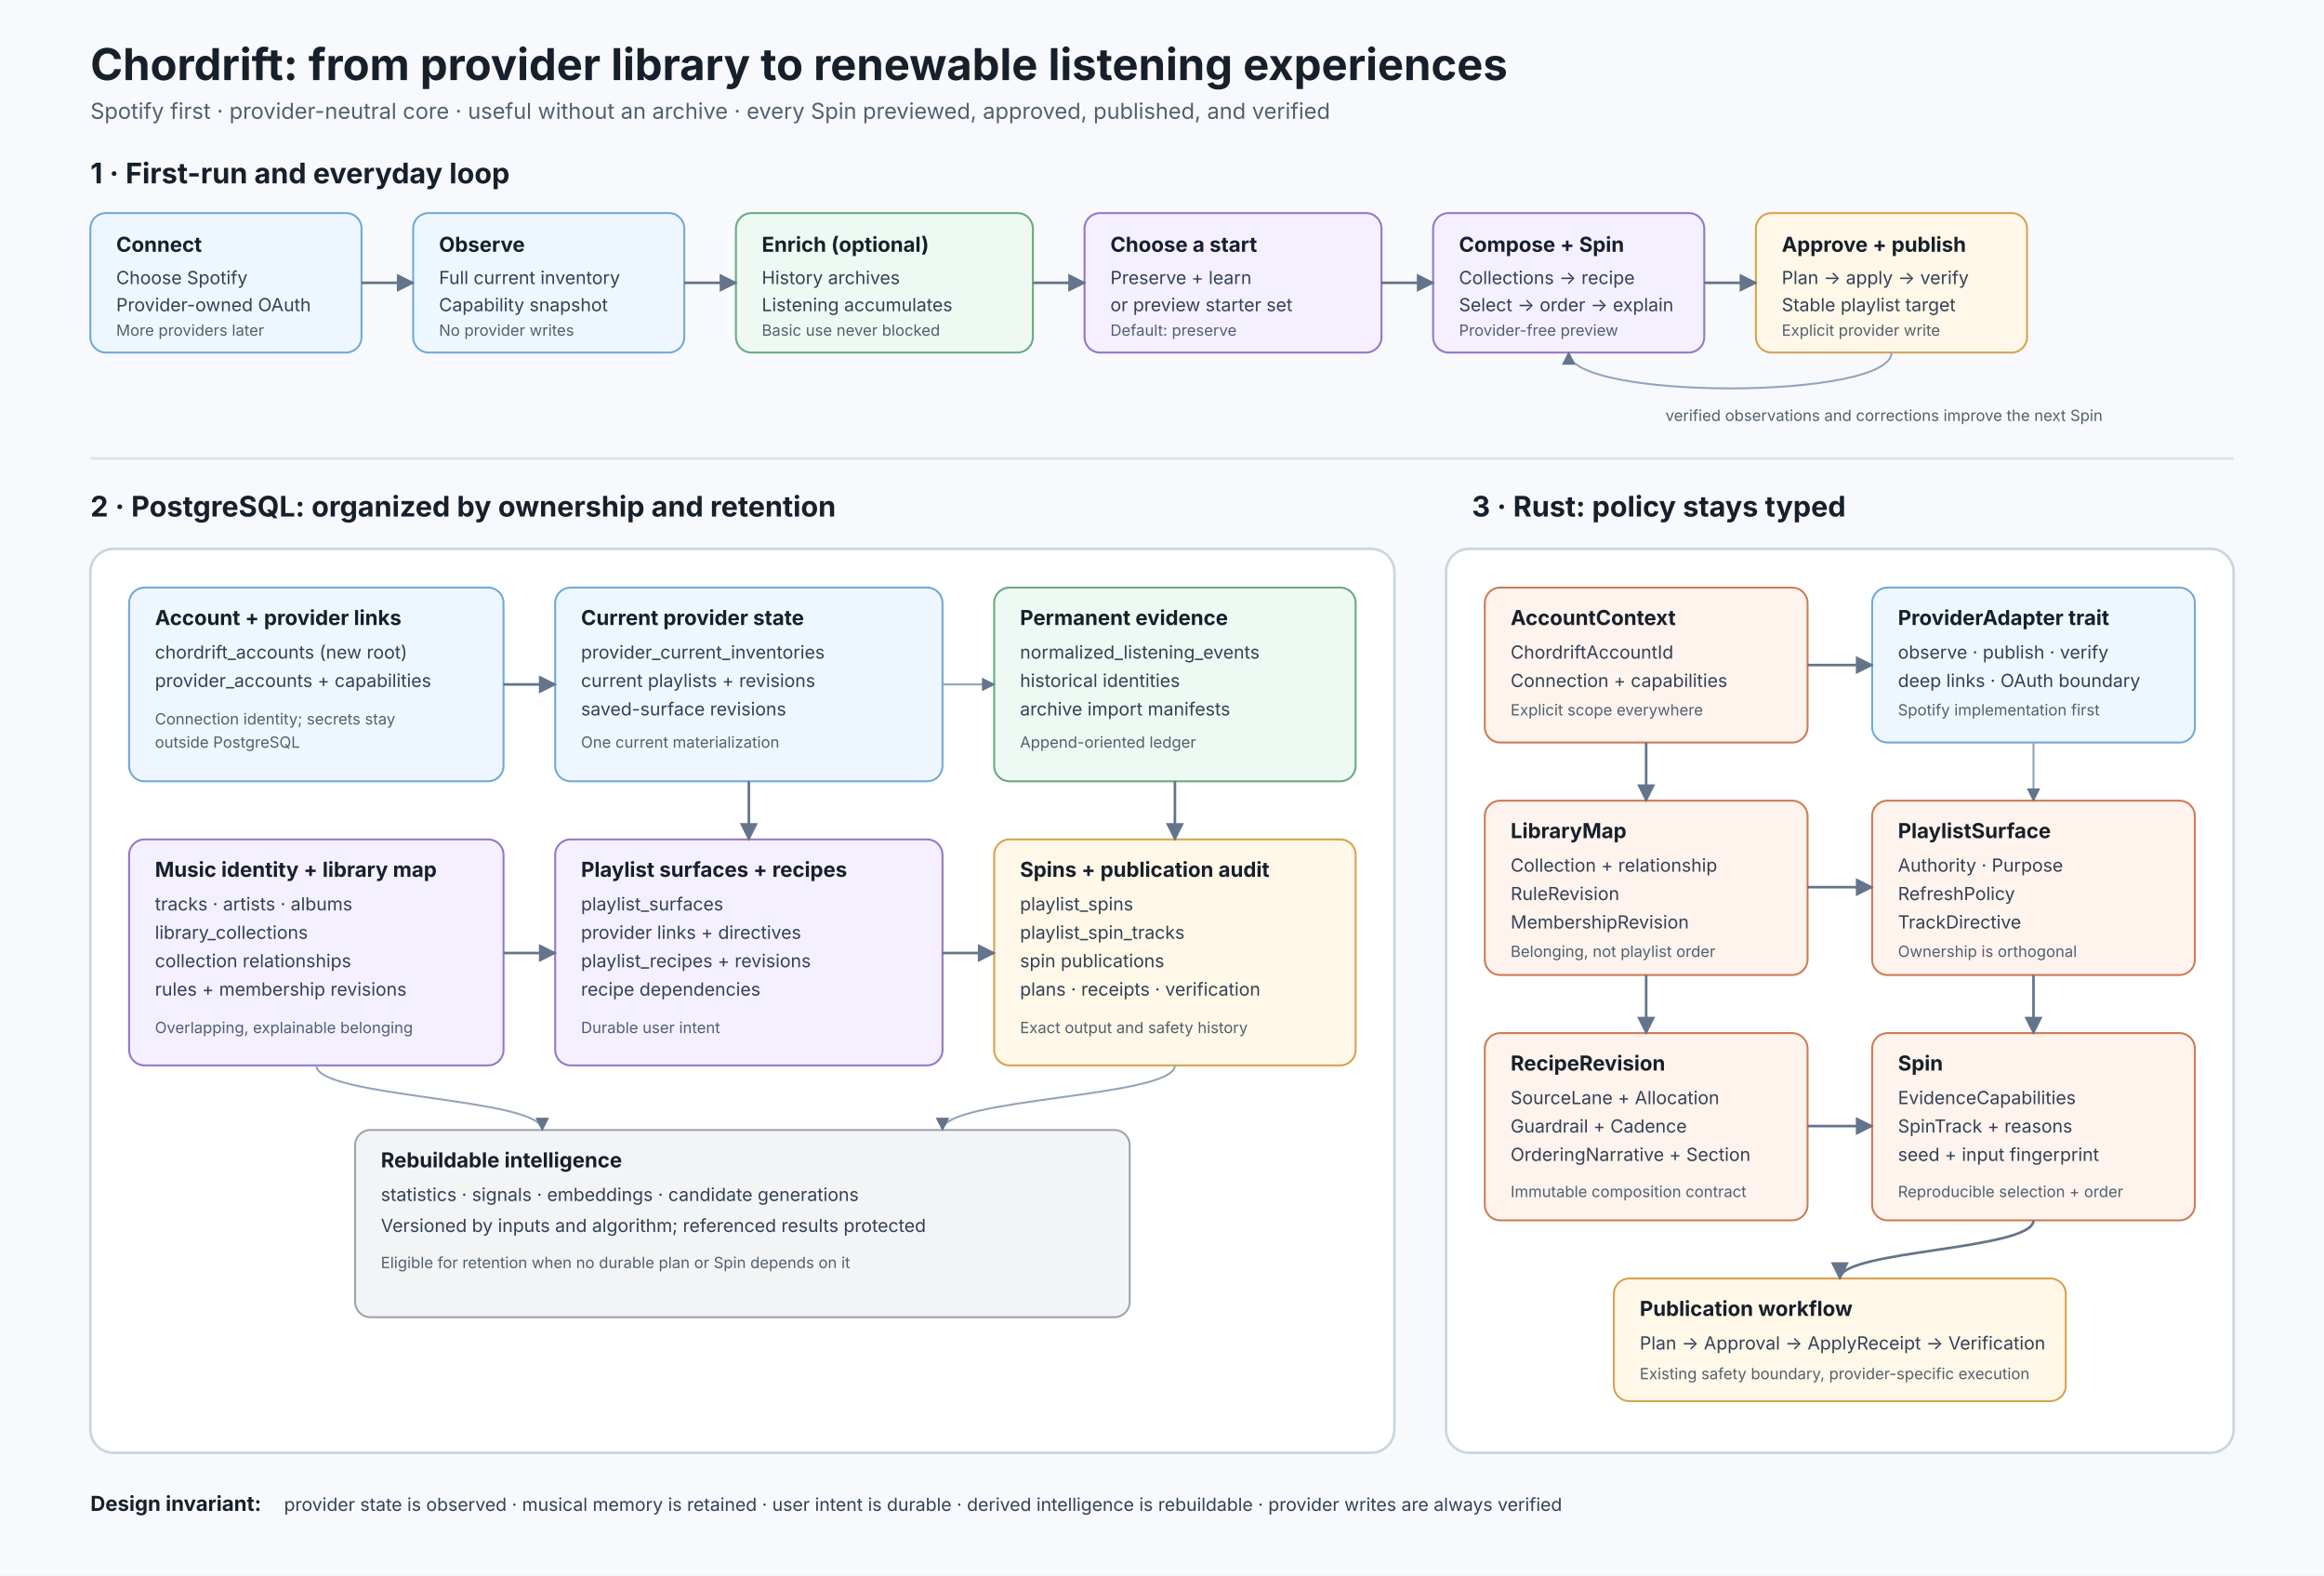
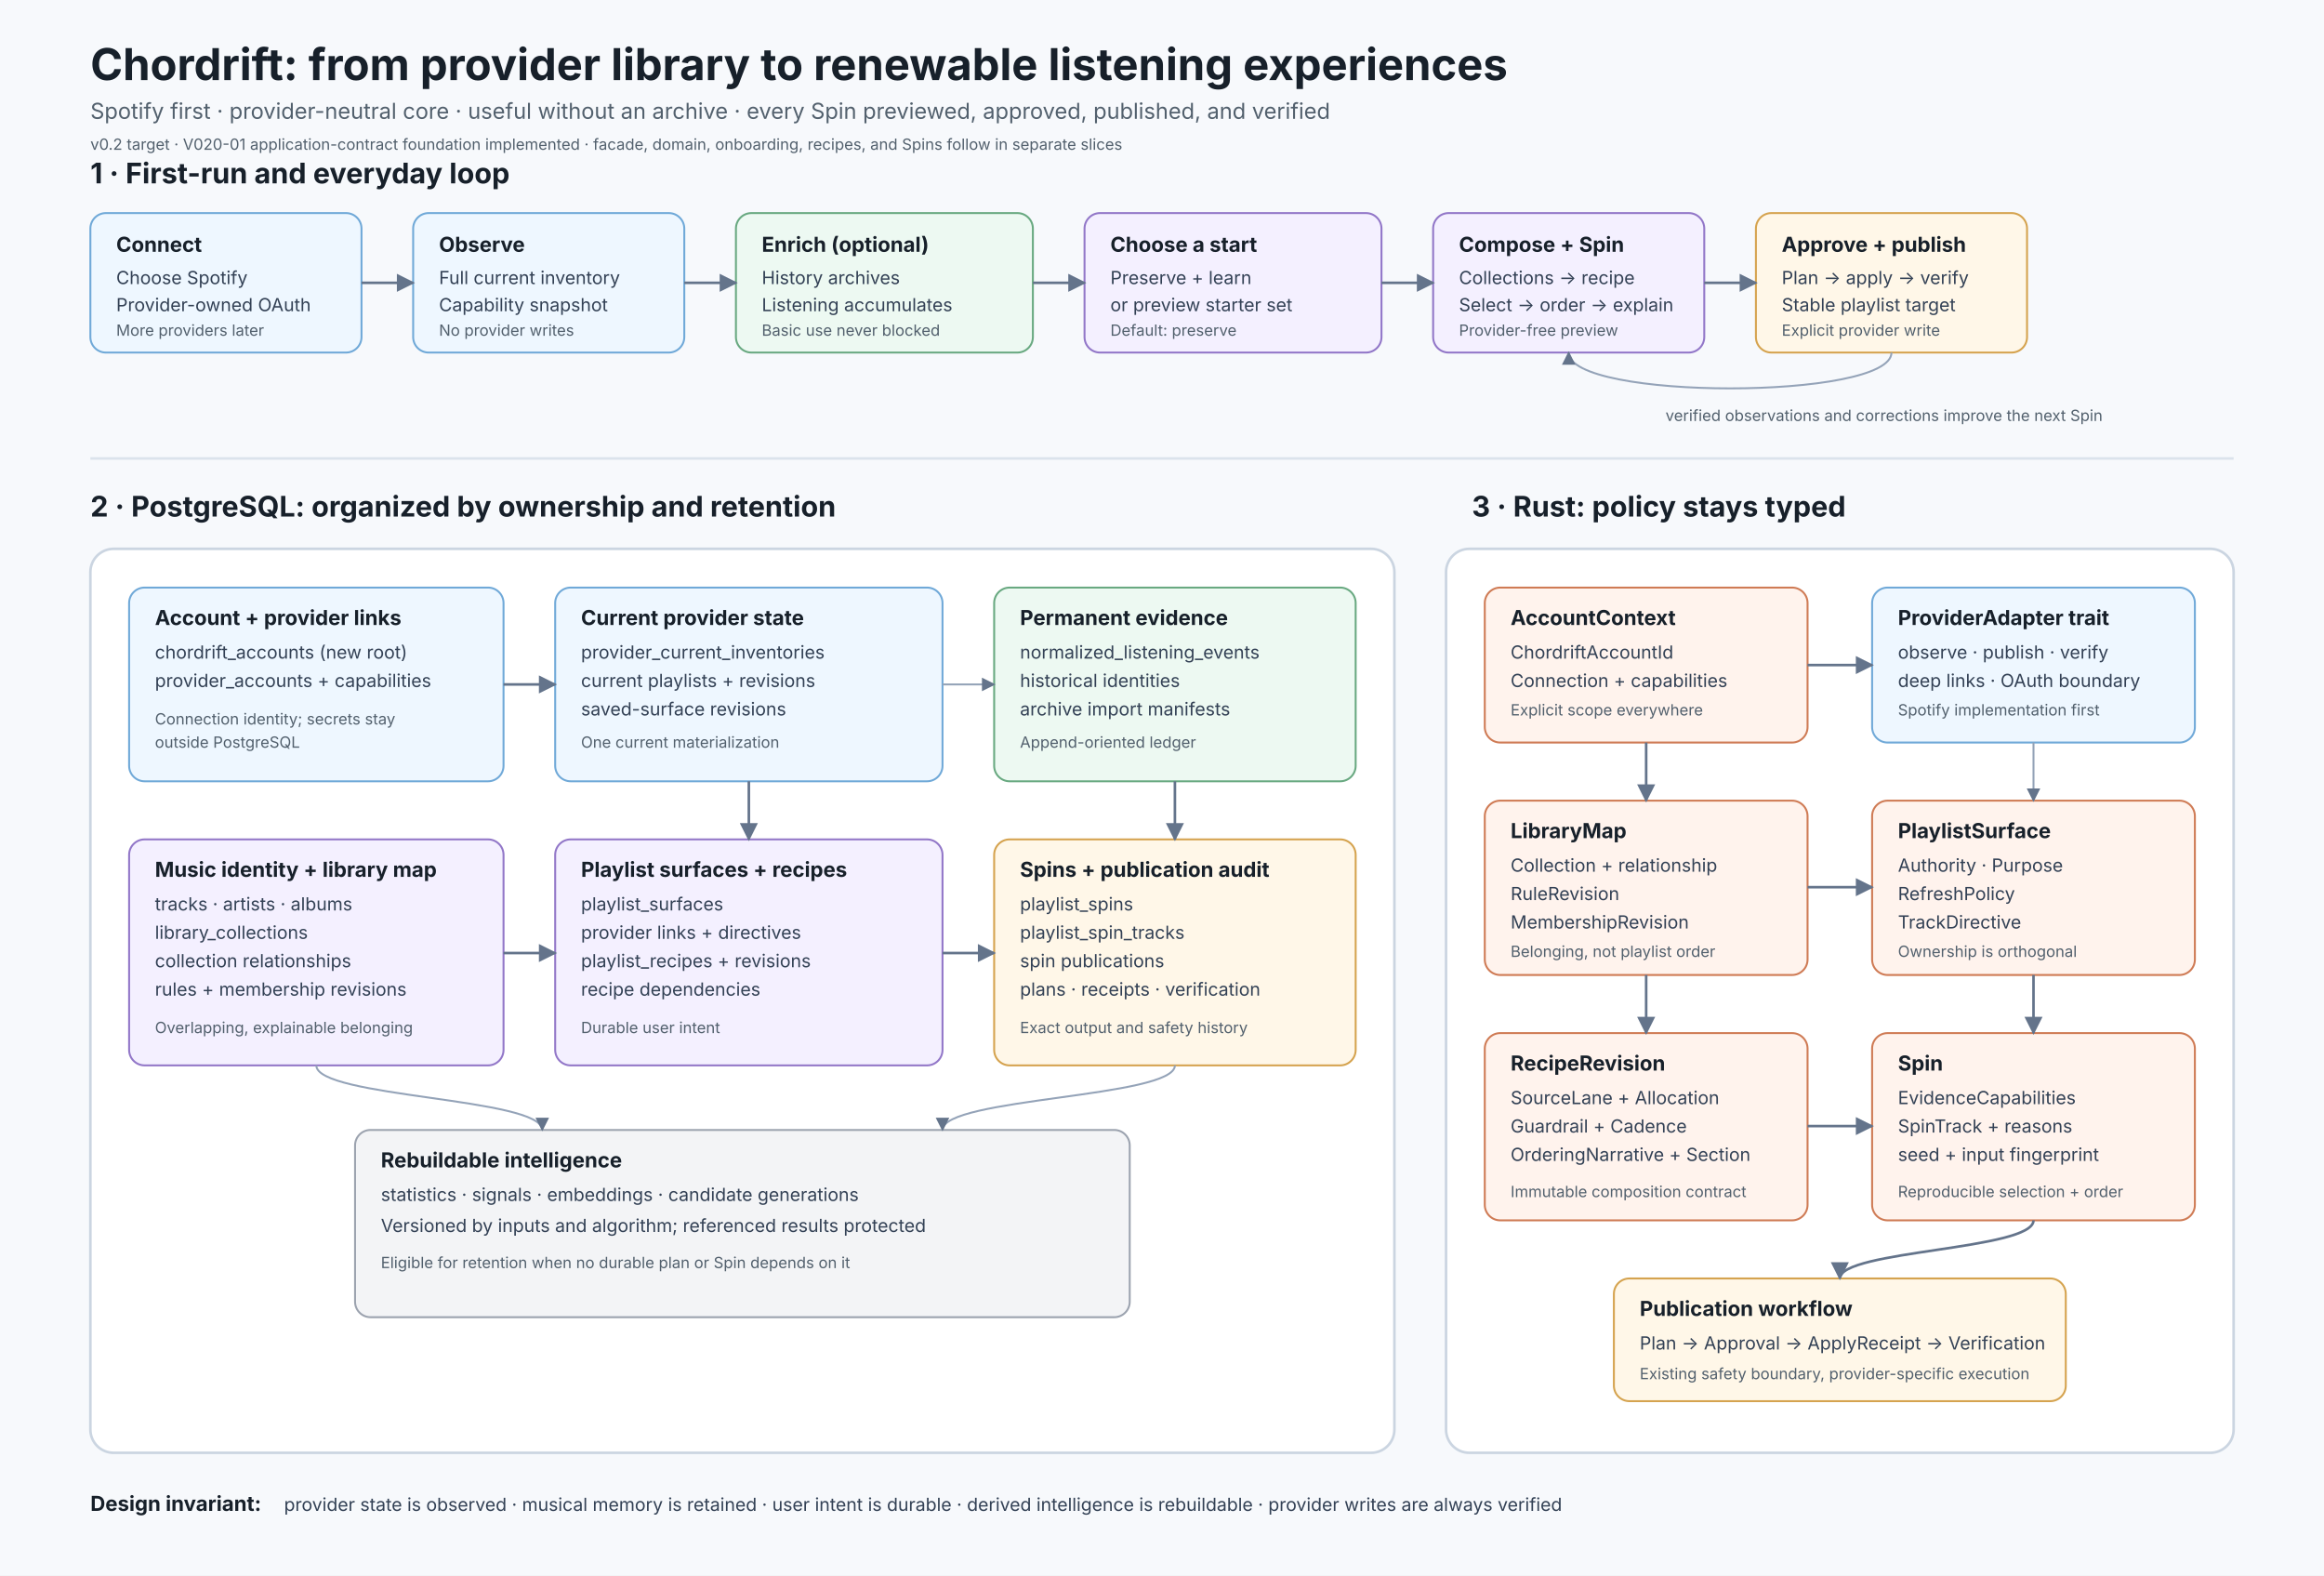
<svg xmlns="http://www.w3.org/2000/svg" width="1800" height="1220" viewBox="0 0 1800 1220" role="img" aria-labelledby="title desc">
  <defs>
    <style>
      text { font-family: ui-sans-serif, -apple-system, BlinkMacSystemFont, "Segoe UI", sans-serif; fill: #17202a; }
      .title { font-size: 34px; font-weight: 700; }
      .subtitle { font-size: 17px; fill: #52606d; }
      .section { font-size: 22px; font-weight: 700; }
      .label { font-size: 16px; font-weight: 700; }
      .body { font-size: 14px; fill: #334155; }
      .small { font-size: 12px; fill: #52606d; }
      .panel { fill: #ffffff; stroke: #cbd5e1; stroke-width: 2; rx: 18; }
      .node { fill: #f8fafc; stroke: #cbd5e1; stroke-width: 1.5; rx: 12; }
      .provider { fill: #eef7ff; stroke: #70a9d8; }
      .intent { fill: #f4f0ff; stroke: #9277c8; }
      .evidence { fill: #edf9f2; stroke: #69a981; }
      .audit { fill: #fff7e8; stroke: #d5a34f; }
      .cache { fill: #f3f4f6; stroke: #9ca3af; }
      .rust { fill: #fff3ed; stroke: #cf7b55; }
      .arrow { fill: none; stroke: #64748b; stroke-width: 2; marker-end: url(#arrow); }
      .soft-arrow { fill: none; stroke: #94a3b8; stroke-width: 1.5; marker-end: url(#arrow); }
      .divider { stroke: #dbe3ec; stroke-width: 2; }
    </style>
    <marker id="arrow" viewBox="0 0 10 10" refX="9" refY="5" markerWidth="7" markerHeight="7" orient="auto-start-reverse">
      <path d="M 0 0 L 10 5 L 0 10 z" fill="#64748b" />
    </marker>
  </defs>
  <rect width="1800" height="1220" fill="#f7f9fc" />
  <text x="70" y="62" class="title">Chordrift: from provider library to renewable listening experiences</text>
  <text x="70" y="92" class="subtitle">Spotify first · provider-neutral core · useful without an archive · every Spin previewed, approved, published, and verified</text>
+   <text x="70" y="116" class="small">v0.2 target · V020-01 application-contract foundation implemented · facade, domain, onboarding, recipes, and Spins follow in separate slices</text>
  <text x="70" y="142" class="section">1 · First-run and everyday loop</text>
  <g>
    <rect x="70" y="165" width="210" height="108" class="node provider" />
    <text x="90" y="195" class="label">Connect</text>
    <text x="90" y="220" class="body">Choose Spotify</text>
    <text x="90" y="241" class="body">Provider-owned OAuth</text>
    <text x="90" y="260" class="small">More providers later</text>
    <rect x="320" y="165" width="210" height="108" class="node provider" />
    <text x="340" y="195" class="label">Observe</text>
    <text x="340" y="220" class="body">Full current inventory</text>
    <text x="340" y="241" class="body">Capability snapshot</text>
    <text x="340" y="260" class="small">No provider writes</text>
    <rect x="570" y="165" width="230" height="108" class="node evidence" />
    <text x="590" y="195" class="label">Enrich (optional)</text>
    <text x="590" y="220" class="body">History archives</text>
    <text x="590" y="241" class="body">Listening accumulates</text>
    <text x="590" y="260" class="small">Basic use never blocked</text>
    <rect x="840" y="165" width="230" height="108" class="node intent" />
    <text x="860" y="195" class="label">Choose a start</text>
    <text x="860" y="220" class="body">Preserve + learn</text>
    <text x="860" y="241" class="body">or preview starter set</text>
    <text x="860" y="260" class="small">Default: preserve</text>
    <rect x="1110" y="165" width="210" height="108" class="node intent" />
    <text x="1130" y="195" class="label">Compose + Spin</text>
    <text x="1130" y="220" class="body">Collections → recipe</text>
    <text x="1130" y="241" class="body">Select → order → explain</text>
    <text x="1130" y="260" class="small">Provider-free preview</text>
    <rect x="1360" y="165" width="210" height="108" class="node audit" />
    <text x="1380" y="195" class="label">Approve + publish</text>
    <text x="1380" y="220" class="body">Plan → apply → verify</text>
    <text x="1380" y="241" class="body">Stable playlist target</text>
    <text x="1380" y="260" class="small">Explicit provider write</text>
    <path d="M280 219 H320" class="arrow" />
    <path d="M530 219 H570" class="arrow" />
    <path d="M800 219 H840" class="arrow" />
    <path d="M1070 219 H1110" class="arrow" />
    <path d="M1320 219 H1360" class="arrow" />
    <path d="M1465 273 C1465 310 1215 310 1215 273" class="soft-arrow" />
    <text x="1290" y="326" class="small">verified observations and corrections improve the next Spin</text>
  </g>
  <line x1="70" y1="355" x2="1730" y2="355" class="divider" />
  <text x="70" y="400" class="section">2 · PostgreSQL: organized by ownership and retention</text>
  <g>
    <rect x="70" y="425" width="1010" height="700" class="panel" />
    <rect x="100" y="455" width="290" height="150" class="node provider" />
    <text x="120" y="484" class="label">Account + provider links</text>
    <text x="120" y="510" class="body">chordrift_accounts (new root)</text>
    <text x="120" y="532" class="body">provider_accounts + capabilities</text>
    <text x="120" y="561" class="small">Connection identity; secrets stay</text>
    <text x="120" y="579" class="small">outside PostgreSQL</text>
    <rect x="430" y="455" width="300" height="150" class="node provider" />
    <text x="450" y="484" class="label">Current provider state</text>
    <text x="450" y="510" class="body">provider_current_inventories</text>
    <text x="450" y="532" class="body">current playlists + revisions</text>
    <text x="450" y="554" class="body">saved-surface revisions</text>
    <text x="450" y="579" class="small">One current materialization</text>
    <rect x="770" y="455" width="280" height="150" class="node evidence" />
    <text x="790" y="484" class="label">Permanent evidence</text>
    <text x="790" y="510" class="body">normalized_listening_events</text>
    <text x="790" y="532" class="body">historical identities</text>
    <text x="790" y="554" class="body">archive import manifests</text>
    <text x="790" y="579" class="small">Append-oriented ledger</text>
    <rect x="100" y="650" width="290" height="175" class="node intent" />
    <text x="120" y="679" class="label">Music identity + library map</text>
    <text x="120" y="705" class="body">tracks · artists · albums</text>
    <text x="120" y="727" class="body">library_collections</text>
    <text x="120" y="749" class="body">collection relationships</text>
    <text x="120" y="771" class="body">rules + membership revisions</text>
    <text x="120" y="800" class="small">Overlapping, explainable belonging</text>
    <rect x="430" y="650" width="300" height="175" class="node intent" />
    <text x="450" y="679" class="label">Playlist surfaces + recipes</text>
    <text x="450" y="705" class="body">playlist_surfaces</text>
    <text x="450" y="727" class="body">provider links + directives</text>
    <text x="450" y="749" class="body">playlist_recipes + revisions</text>
    <text x="450" y="771" class="body">recipe dependencies</text>
    <text x="450" y="800" class="small">Durable user intent</text>
    <rect x="770" y="650" width="280" height="175" class="node audit" />
    <text x="790" y="679" class="label">Spins + publication audit</text>
    <text x="790" y="705" class="body">playlist_spins</text>
    <text x="790" y="727" class="body">playlist_spin_tracks</text>
    <text x="790" y="749" class="body">spin publications</text>
    <text x="790" y="771" class="body">plans · receipts · verification</text>
    <text x="790" y="800" class="small">Exact output and safety history</text>
    <rect x="275" y="875" width="600" height="145" class="node cache" />
    <text x="295" y="904" class="label">Rebuildable intelligence</text>
    <text x="295" y="930" class="body">statistics · signals · embeddings · candidate generations</text>
    <text x="295" y="954" class="body">Versioned by inputs and algorithm; referenced results protected</text>
    <text x="295" y="982" class="small">Eligible for retention when no durable plan or Spin depends on it</text>
    <path d="M390 530 H430" class="arrow" />
    <path d="M730 530 H770" class="soft-arrow" />
    <path d="M580 605 V650" class="arrow" />
    <path d="M910 605 V650" class="arrow" />
    <path d="M390 738 H430" class="arrow" />
    <path d="M730 738 H770" class="arrow" />
    <path d="M245 825 C245 850 420 850 420 875" class="soft-arrow" />
    <path d="M910 825 C910 850 730 850 730 875" class="soft-arrow" />
  </g>
  <text x="1140" y="400" class="section">3 · Rust: policy stays typed</text>
  <g>
    <rect x="1120" y="425" width="610" height="700" class="panel" />
    <rect x="1150" y="455" width="250" height="120" class="node rust" />
    <text x="1170" y="484" class="label">AccountContext</text>
    <text x="1170" y="510" class="body">ChordriftAccountId</text>
    <text x="1170" y="532" class="body">Connection + capabilities</text>
    <text x="1170" y="554" class="small">Explicit scope everywhere</text>
    <rect x="1450" y="455" width="250" height="120" class="node provider" />
    <text x="1470" y="484" class="label">ProviderAdapter trait</text>
    <text x="1470" y="510" class="body">observe · publish · verify</text>
    <text x="1470" y="532" class="body">deep links · OAuth boundary</text>
    <text x="1470" y="554" class="small">Spotify implementation first</text>
    <rect x="1150" y="620" width="250" height="135" class="node rust" />
    <text x="1170" y="649" class="label">LibraryMap</text>
    <text x="1170" y="675" class="body">Collection + relationship</text>
    <text x="1170" y="697" class="body">RuleRevision</text>
    <text x="1170" y="719" class="body">MembershipRevision</text>
    <text x="1170" y="741" class="small">Belonging, not playlist order</text>
    <rect x="1450" y="620" width="250" height="135" class="node rust" />
    <text x="1470" y="649" class="label">PlaylistSurface</text>
    <text x="1470" y="675" class="body">Authority · Purpose</text>
    <text x="1470" y="697" class="body">RefreshPolicy</text>
    <text x="1470" y="719" class="body">TrackDirective</text>
    <text x="1470" y="741" class="small">Ownership is orthogonal</text>
    <rect x="1150" y="800" width="250" height="145" class="node rust" />
    <text x="1170" y="829" class="label">RecipeRevision</text>
    <text x="1170" y="855" class="body">SourceLane + Allocation</text>
    <text x="1170" y="877" class="body">Guardrail + Cadence</text>
    <text x="1170" y="899" class="body">OrderingNarrative + Section</text>
    <text x="1170" y="927" class="small">Immutable composition contract</text>
    <rect x="1450" y="800" width="250" height="145" class="node rust" />
    <text x="1470" y="829" class="label">Spin</text>
    <text x="1470" y="855" class="body">EvidenceCapabilities</text>
    <text x="1470" y="877" class="body">SpinTrack + reasons</text>
    <text x="1470" y="899" class="body">seed + input fingerprint</text>
    <text x="1470" y="927" class="small">Reproducible selection + order</text>
    <rect x="1250" y="990" width="350" height="95" class="node audit" />
    <text x="1270" y="1019" class="label">Publication workflow</text>
    <text x="1270" y="1045" class="body">Plan → Approval → ApplyReceipt → Verification</text>
    <text x="1270" y="1068" class="small">Existing safety boundary, provider-specific execution</text>
    <path d="M1400 515 H1450" class="arrow" />
    <path d="M1275 575 V620" class="arrow" />
    <path d="M1575 575 V620" class="soft-arrow" />
    <path d="M1400 687 H1450" class="arrow" />
    <path d="M1275 755 V800" class="arrow" />
    <path d="M1575 755 V800" class="arrow" />
    <path d="M1400 872 H1450" class="arrow" />
    <path d="M1575 945 C1575 968 1425 968 1425 990" class="arrow" />
  </g>
  <text x="70" y="1170" class="label">Design invariant:</text>
  <text x="220" y="1170" class="body">provider state is observed · musical memory is retained · user intent is durable · derived intelligence is rebuildable · provider writes are always verified</text>
</svg>
